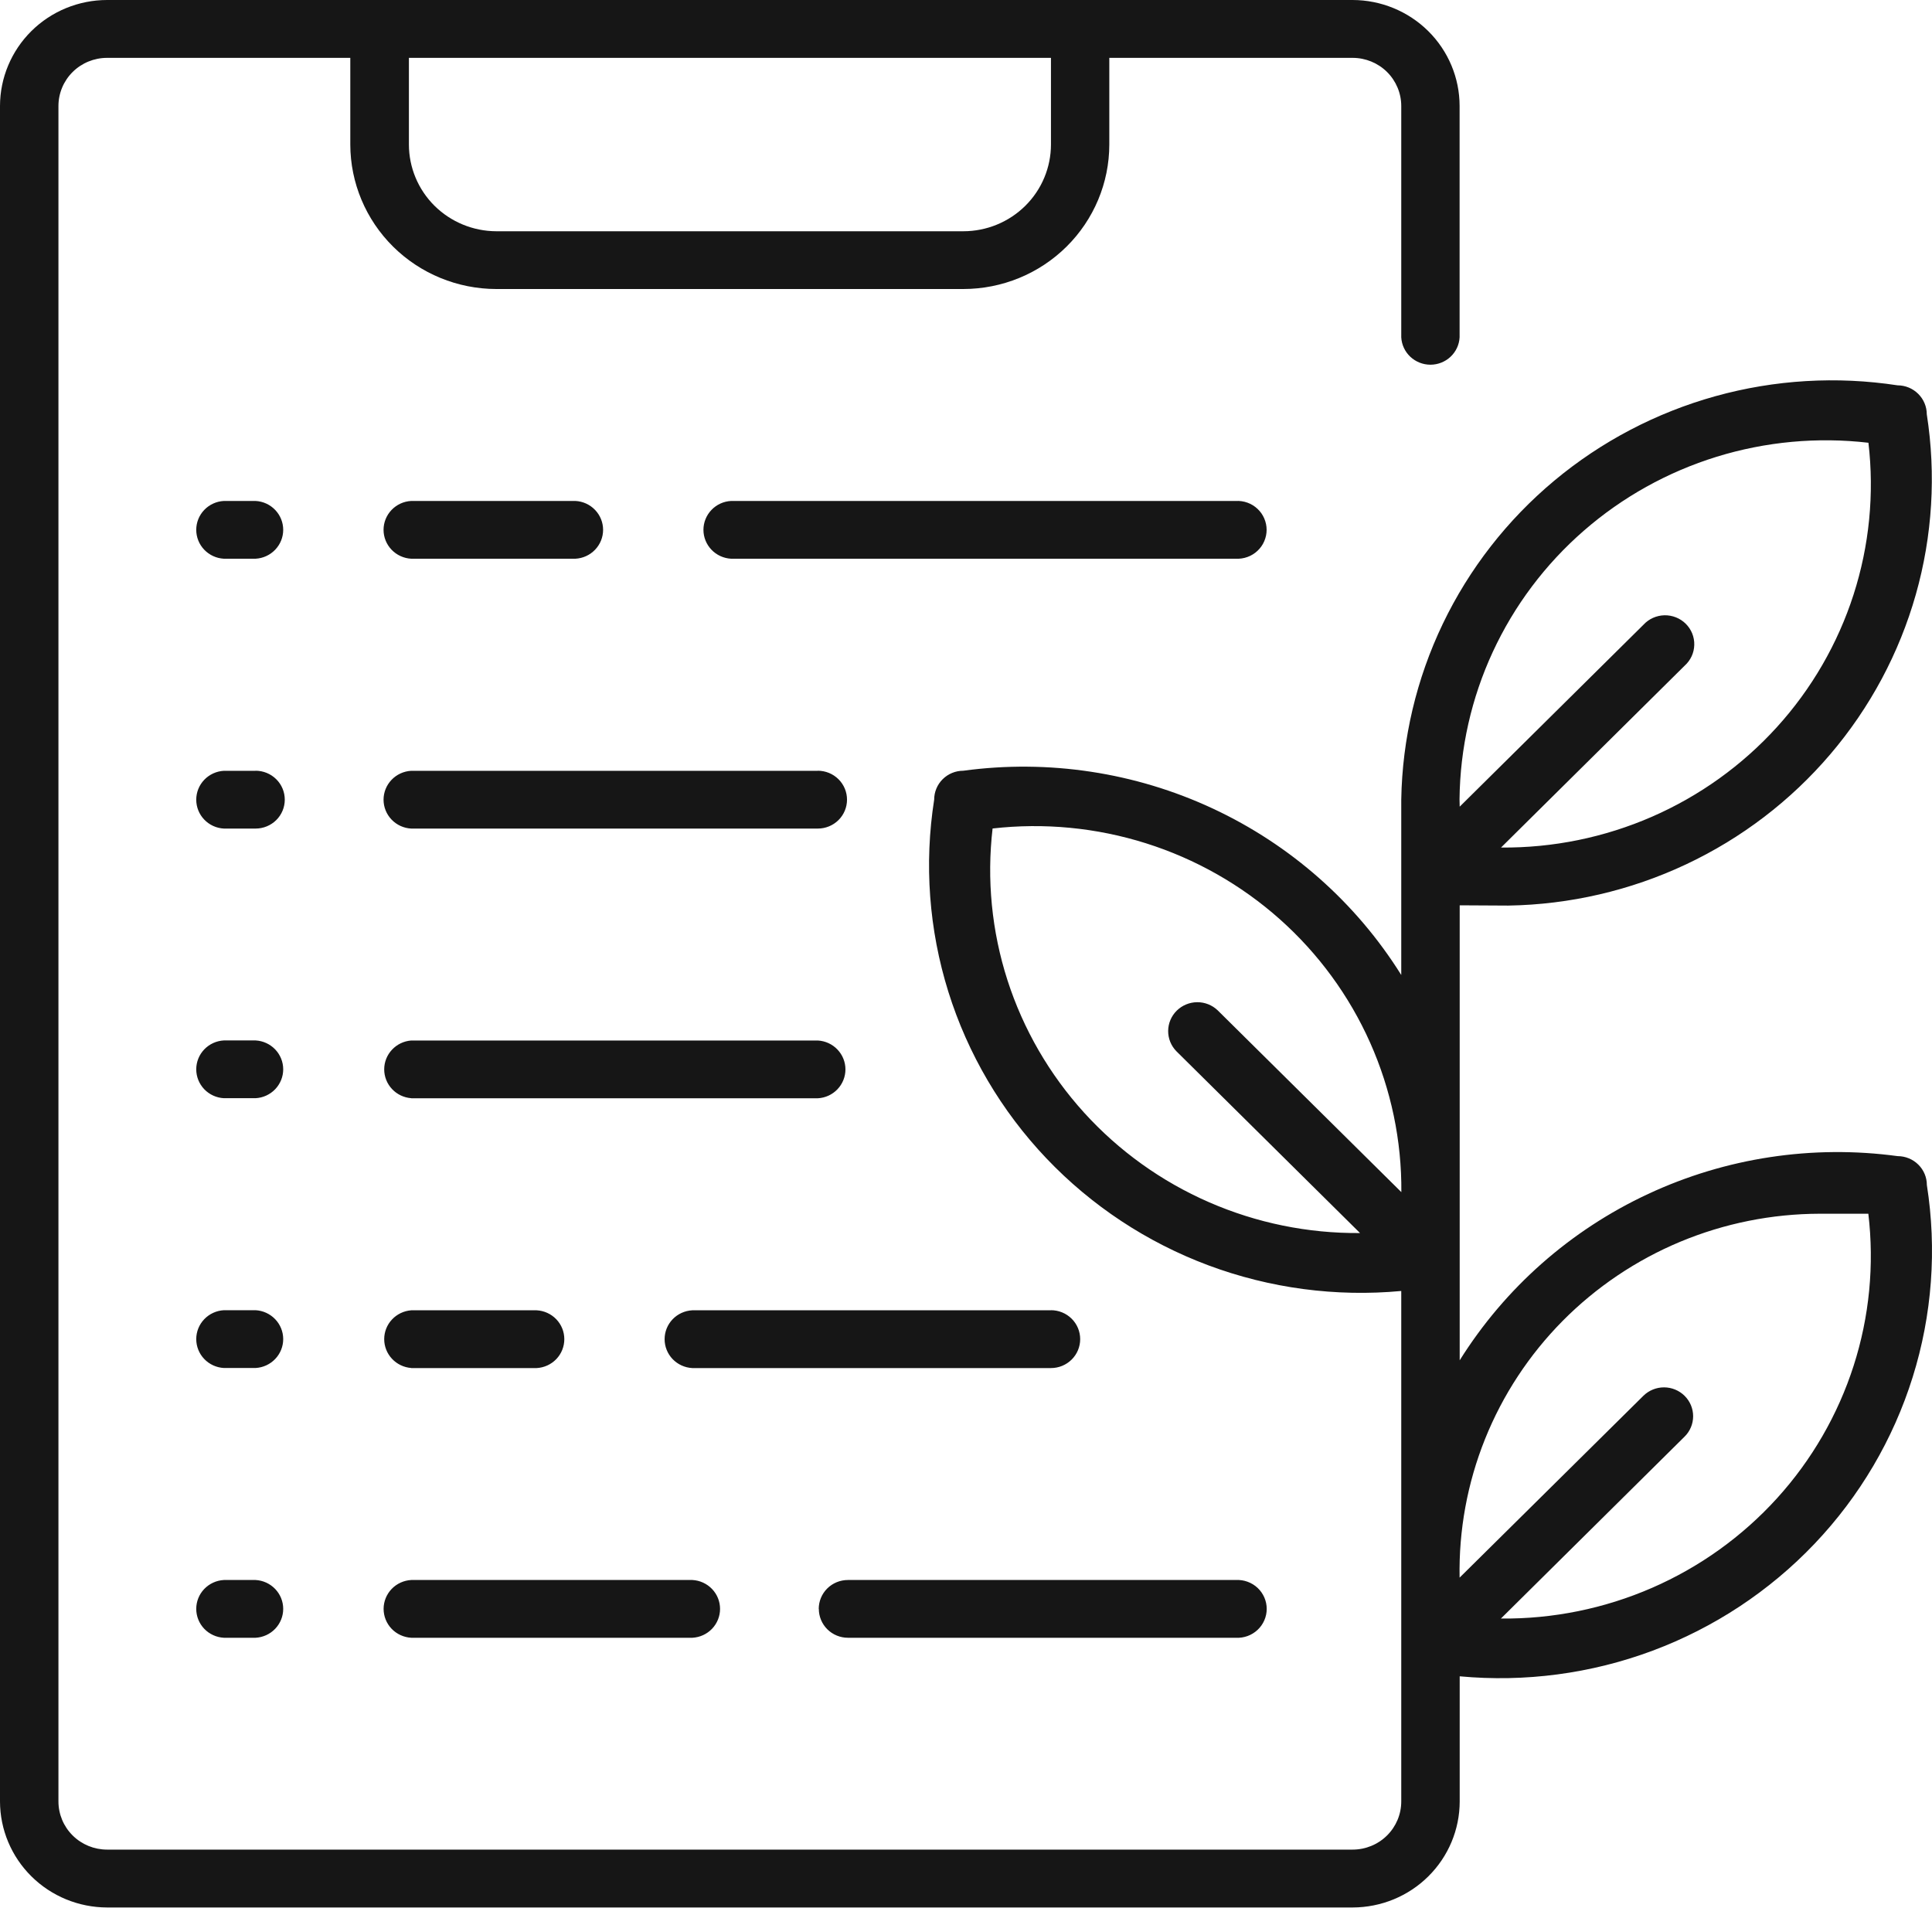
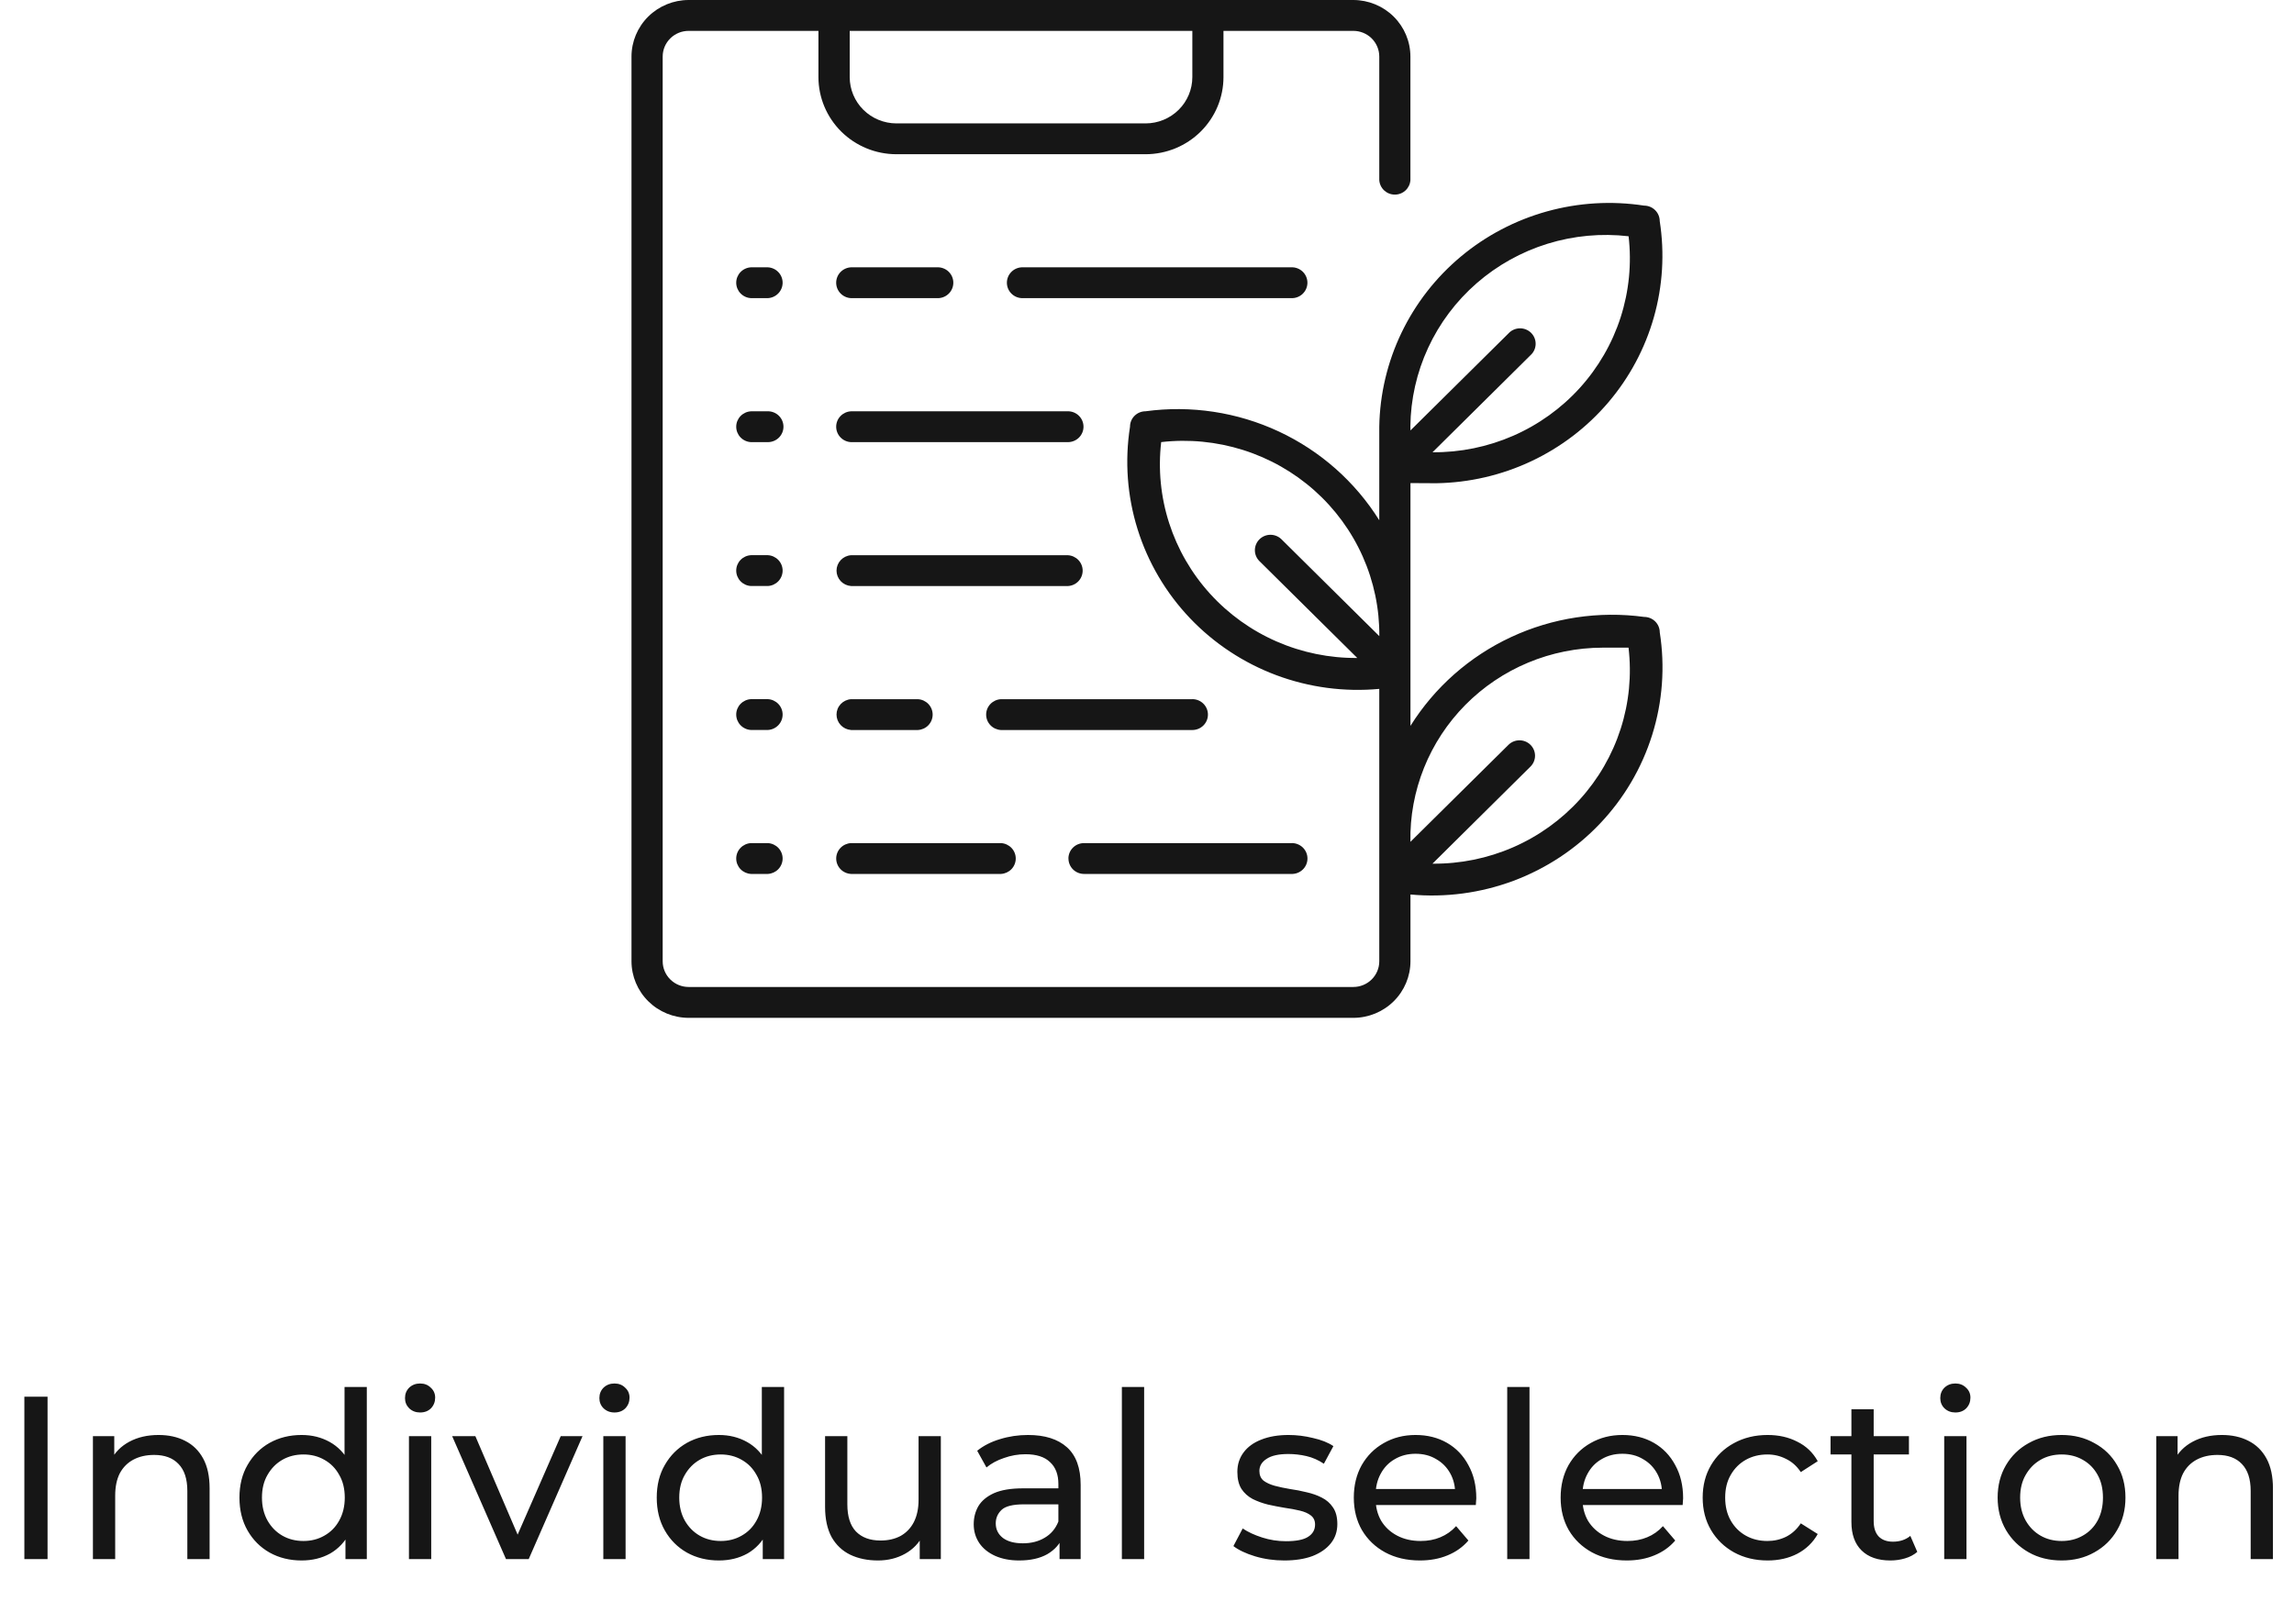
- <svg xmlns="http://www.w3.org/2000/svg" width="80" height="79" viewBox="0 0 80 79" fill="none">
-   <path d="M51.173 23.136H30.273C29.963 23.119 29.672 22.986 29.46 22.763C29.247 22.541 29.128 22.246 29.128 21.939C29.128 21.633 29.247 21.338 29.46 21.116C29.672 20.893 29.963 20.76 30.273 20.744H51.173C51.337 20.735 51.501 20.759 51.655 20.815C51.81 20.871 51.951 20.958 52.07 21.07C52.19 21.182 52.285 21.317 52.349 21.466C52.414 21.616 52.448 21.777 52.448 21.939C52.448 22.102 52.414 22.263 52.349 22.413C52.285 22.562 52.19 22.697 52.07 22.809C51.951 22.921 51.81 23.008 51.655 23.064C51.501 23.12 51.337 23.144 51.173 23.136ZM17.027 23.136H23.828C24.137 23.119 24.428 22.986 24.641 22.763C24.854 22.541 24.973 22.246 24.973 21.939C24.973 21.633 24.854 21.338 24.641 21.116C24.428 20.893 24.137 20.76 23.828 20.744H17.027C16.718 20.76 16.427 20.893 16.214 21.116C16.001 21.338 15.882 21.633 15.882 21.939C15.882 22.246 16.001 22.541 16.214 22.763C16.427 22.986 16.718 23.119 17.027 23.136ZM10.582 20.744H9.27C8.961 20.76 8.67 20.893 8.457 21.116C8.244 21.338 8.126 21.633 8.126 21.939C8.126 22.246 8.244 22.541 8.457 22.763C8.67 22.986 8.961 23.119 9.27 23.136H10.582C10.892 23.119 11.182 22.986 11.395 22.763C11.608 22.541 11.727 22.246 11.727 21.939C11.727 21.633 11.608 21.338 11.395 21.116C11.182 20.893 10.892 20.76 10.582 20.744ZM33.864 31.918H17.027C16.718 31.935 16.427 32.068 16.214 32.291C16.001 32.513 15.882 32.808 15.882 33.114C15.882 33.421 16.001 33.716 16.214 33.938C16.427 34.161 16.718 34.294 17.027 34.31H33.864C34.184 34.31 34.492 34.184 34.719 33.96C34.946 33.735 35.073 33.43 35.073 33.113C35.073 32.795 34.946 32.49 34.719 32.266C34.492 32.041 34.184 31.915 33.864 31.915V31.918ZM10.582 31.918H9.27C8.961 31.935 8.67 32.068 8.457 32.291C8.244 32.513 8.126 32.808 8.126 33.114C8.126 33.421 8.244 33.716 8.457 33.938C8.67 34.161 8.961 34.294 9.27 34.31H10.582C10.903 34.31 11.211 34.184 11.438 33.96C11.665 33.735 11.792 33.43 11.792 33.113C11.792 32.795 11.665 32.49 11.438 32.266C11.211 32.041 10.903 31.915 10.582 31.915V31.918ZM17.03 45.478H33.864C34.173 45.462 34.464 45.329 34.676 45.106C34.889 44.884 35.008 44.589 35.008 44.282C35.008 43.976 34.889 43.681 34.676 43.459C34.464 43.236 34.173 43.103 33.864 43.086H17.027C16.723 43.109 16.439 43.245 16.232 43.467C16.024 43.688 15.909 43.979 15.909 44.281C15.909 44.583 16.024 44.873 16.232 45.095C16.439 45.316 16.723 45.452 17.027 45.475L17.03 45.478ZM10.582 43.083H9.27C8.961 43.099 8.67 43.233 8.457 43.455C8.244 43.678 8.126 43.972 8.126 44.279C8.126 44.585 8.244 44.88 8.457 45.103C8.67 45.325 8.961 45.459 9.27 45.475H10.582C10.892 45.459 11.182 45.325 11.395 45.103C11.608 44.88 11.727 44.585 11.727 44.279C11.727 43.972 11.608 43.678 11.395 43.455C11.182 43.233 10.892 43.099 10.582 43.083ZM43.522 54.258H28.664C28.355 54.274 28.064 54.408 27.851 54.63C27.638 54.853 27.52 55.147 27.52 55.454C27.52 55.76 27.638 56.055 27.851 56.278C28.064 56.5 28.355 56.633 28.664 56.65H43.518C43.839 56.65 44.147 56.524 44.374 56.299C44.601 56.075 44.728 55.77 44.728 55.452C44.728 55.134 44.601 54.83 44.374 54.605C44.147 54.38 43.839 54.254 43.518 54.254L43.522 54.258ZM17.03 56.65H22.223C22.532 56.633 22.823 56.5 23.036 56.278C23.249 56.055 23.367 55.76 23.367 55.454C23.367 55.147 23.249 54.853 23.036 54.63C22.823 54.408 22.532 54.274 22.223 54.258H17.027C16.723 54.281 16.439 54.417 16.232 54.638C16.024 54.859 15.909 55.15 15.909 55.452C15.909 55.754 16.024 56.045 16.232 56.266C16.439 56.488 16.723 56.623 17.027 56.647L17.03 56.65ZM10.582 54.254H9.27C8.961 54.271 8.67 54.404 8.457 54.627C8.244 54.849 8.126 55.144 8.126 55.45C8.126 55.757 8.244 56.052 8.457 56.274C8.67 56.497 8.961 56.63 9.27 56.647H10.582C10.892 56.63 11.182 56.497 11.395 56.274C11.608 56.052 11.727 55.757 11.727 55.45C11.727 55.144 11.608 54.849 11.395 54.627C11.182 54.404 10.892 54.271 10.582 54.254ZM33.906 66.624C33.906 66.78 33.937 66.936 33.998 67.081C34.058 67.225 34.147 67.357 34.259 67.468C34.371 67.579 34.504 67.667 34.651 67.727C34.797 67.787 34.954 67.818 35.112 67.818H51.176C51.34 67.827 51.505 67.802 51.659 67.746C51.813 67.69 51.954 67.603 52.074 67.491C52.193 67.379 52.288 67.245 52.353 67.095C52.418 66.946 52.452 66.785 52.452 66.622C52.452 66.459 52.418 66.298 52.353 66.148C52.288 65.999 52.193 65.864 52.074 65.752C51.954 65.64 51.813 65.554 51.659 65.498C51.505 65.441 51.34 65.417 51.176 65.426H35.109C34.95 65.426 34.793 65.457 34.646 65.517C34.5 65.577 34.367 65.665 34.254 65.777C34.142 65.888 34.054 66.02 33.993 66.165C33.933 66.311 33.902 66.466 33.902 66.624H33.906ZM17.03 67.818H28.671C28.98 67.801 29.271 67.668 29.484 67.446C29.697 67.223 29.816 66.928 29.816 66.622C29.816 66.315 29.697 66.02 29.484 65.798C29.271 65.576 28.98 65.442 28.671 65.426H17.03C16.721 65.442 16.43 65.575 16.217 65.797C16.004 66.019 15.885 66.314 15.884 66.62C15.884 66.927 16.002 67.222 16.215 67.445C16.427 67.667 16.721 67.801 17.03 67.818ZM10.582 65.426H9.27C8.961 65.442 8.67 65.576 8.457 65.798C8.244 66.02 8.126 66.315 8.126 66.622C8.126 66.928 8.244 67.223 8.457 67.446C8.67 67.668 8.961 67.801 9.27 67.818H10.582C10.892 67.801 11.182 67.668 11.395 67.446C11.608 67.223 11.727 66.928 11.727 66.622C11.727 66.315 11.608 66.02 11.395 65.798C11.182 65.576 10.892 65.442 10.582 65.426ZM60.443 37.488V56.329C62.316 53.334 65.026 50.941 68.245 49.441C71.463 47.94 75.053 47.396 78.578 47.874C78.898 47.874 79.205 48 79.432 48.224C79.659 48.448 79.787 48.751 79.787 49.068C80.206 51.731 80.005 54.454 79.199 57.028C78.394 59.602 77.005 61.961 75.139 63.923C73.273 65.885 70.98 67.4 68.433 68.352C65.886 69.303 63.153 69.666 60.443 69.414V74.596C60.442 75.76 59.975 76.875 59.144 77.698C58.314 78.521 57.188 78.984 56.012 78.986H4.434C3.259 78.984 2.132 78.521 1.301 77.698C0.47 76.875 0.002 75.76 0 74.596V4.386C0.002 3.223 0.47 2.108 1.301 1.285C2.132 0.463 3.259 0.001 4.434 0L56.009 0C57.183 0.002 58.309 0.465 59.14 1.287C59.97 2.109 60.438 3.223 60.439 4.386V13.969C60.423 14.275 60.288 14.563 60.063 14.774C59.839 14.984 59.541 15.102 59.231 15.102C58.922 15.102 58.624 14.984 58.399 14.774C58.174 14.563 58.04 14.275 58.023 13.969V4.386C58.022 3.858 57.809 3.352 57.432 2.978C57.054 2.605 56.542 2.396 56.009 2.396H45.934V5.986C45.933 7.572 45.295 9.092 44.163 10.213C43.03 11.335 41.494 11.966 39.892 11.968H20.551C18.949 11.966 17.412 11.335 16.279 10.214C15.146 9.092 14.508 7.572 14.505 5.986V2.396H4.434C3.9 2.396 3.389 2.605 3.011 2.978C2.633 3.352 2.421 3.858 2.42 4.386V74.596C2.42 75.125 2.632 75.632 3.01 76.006C3.388 76.38 3.9 76.59 4.434 76.59H56.009C56.543 76.59 57.055 76.38 57.433 76.006C57.811 75.632 58.023 75.125 58.023 74.596V53.458C55.313 53.71 52.581 53.346 50.034 52.395C47.488 51.443 45.195 49.928 43.329 47.966C41.464 46.004 40.075 43.645 39.27 41.071C38.465 38.497 38.264 35.775 38.682 33.113C38.682 32.956 38.712 32.8 38.773 32.655C38.833 32.509 38.922 32.377 39.034 32.266C39.146 32.155 39.279 32.066 39.426 32.006C39.572 31.946 39.73 31.915 39.888 31.915C43.414 31.437 47.003 31.981 50.222 33.482C53.441 34.984 56.151 37.377 58.023 40.373V33.109C58.065 30.588 58.653 28.105 59.745 25.828C60.838 23.55 62.411 21.531 64.358 19.905C66.305 18.28 68.582 17.087 71.034 16.405C73.486 15.724 76.057 15.571 78.574 15.956C78.895 15.957 79.202 16.083 79.428 16.308C79.655 16.532 79.783 16.836 79.784 17.154C80.173 19.645 80.018 22.191 79.33 24.618C78.641 27.046 77.436 29.3 75.794 31.227C74.153 33.155 72.113 34.712 69.812 35.794C67.512 36.876 65.004 37.457 62.457 37.499L60.443 37.488ZM60.443 33.403L68.052 25.87C68.162 25.75 68.296 25.653 68.445 25.586C68.594 25.519 68.755 25.482 68.919 25.478C69.082 25.474 69.245 25.504 69.397 25.564C69.549 25.624 69.688 25.715 69.803 25.829C69.919 25.944 70.01 26.081 70.071 26.232C70.131 26.383 70.161 26.544 70.156 26.706C70.152 26.868 70.115 27.028 70.047 27.175C69.978 27.323 69.88 27.455 69.759 27.564L62.154 35.096C64.306 35.114 66.437 34.678 68.407 33.819C70.376 32.959 72.138 31.695 73.577 30.11C75.016 28.525 76.097 26.655 76.751 24.625C77.404 22.595 77.615 20.451 77.368 18.334C75.254 18.089 73.113 18.287 71.082 18.914C69.051 19.542 67.177 20.586 65.58 21.978C63.983 23.369 62.7 25.078 61.814 26.993C60.927 28.908 60.458 30.986 60.436 33.092L60.443 33.403ZM41.102 34.297C40.854 36.413 41.064 38.558 41.717 40.589C42.371 42.619 43.453 44.489 44.891 46.074C46.33 47.659 48.092 48.923 50.062 49.782C52.032 50.642 54.163 51.077 56.316 51.059L48.711 43.53C48.49 43.304 48.368 43.001 48.371 42.687C48.374 42.373 48.501 42.073 48.725 41.851C48.95 41.629 49.253 41.503 49.57 41.5C49.888 41.497 50.193 41.618 50.421 41.836L58.027 49.365C58.044 47.235 57.603 45.126 56.735 43.177C55.867 41.228 54.59 39.484 52.99 38.06C51.389 36.636 49.501 35.566 47.451 34.919C45.401 34.272 43.236 34.063 41.098 34.307L41.102 34.297ZM16.932 5.986C16.933 6.936 17.314 7.848 17.992 8.521C18.671 9.193 19.591 9.573 20.551 9.576H39.892C40.853 9.575 41.775 9.196 42.455 8.523C43.135 7.85 43.517 6.937 43.518 5.986V2.396H16.932V5.986ZM60.439 65.328L68.048 57.799C68.275 57.575 68.582 57.449 68.902 57.449C69.222 57.449 69.529 57.575 69.755 57.799C69.982 58.023 70.109 58.327 70.109 58.644C70.109 58.961 69.982 59.265 69.755 59.489L62.15 67.022C64.303 67.043 66.436 66.609 68.407 65.751C70.379 64.892 72.142 63.628 73.582 62.042C75.021 60.457 76.102 58.586 76.755 56.554C77.407 54.523 77.615 52.377 77.364 50.259H75.35C73.367 50.263 71.404 50.657 69.576 51.419C67.748 52.182 66.092 53.297 64.704 54.699C63.316 56.102 62.224 57.764 61.492 59.589C60.76 61.414 60.402 63.365 60.439 65.328Z" fill="#161616" />
+ <svg xmlns="http://www.w3.org/2000/svg" width="178" height="126" viewBox="0 0 178 126" fill="none">
+   <path d="M100.173 23.136H79.273C78.963 23.119 78.672 22.986 78.46 22.763C78.247 22.541 78.128 22.246 78.128 21.939C78.128 21.633 78.247 21.338 78.46 21.116C78.672 20.893 78.963 20.76 79.273 20.744H100.173C100.337 20.735 100.501 20.759 100.655 20.815C100.81 20.871 100.951 20.958 101.07 21.07C101.189 21.182 101.285 21.317 101.349 21.466C101.414 21.616 101.448 21.777 101.448 21.939C101.448 22.102 101.414 22.263 101.349 22.413C101.285 22.562 101.189 22.697 101.07 22.809C100.951 22.921 100.81 23.008 100.655 23.064C100.501 23.12 100.337 23.144 100.173 23.136ZM66.027 23.136H72.828C73.137 23.119 73.428 22.986 73.641 22.763C73.854 22.541 73.972 22.246 73.972 21.939C73.972 21.633 73.854 21.338 73.641 21.116C73.428 20.893 73.137 20.76 72.828 20.744H66.027C65.718 20.76 65.427 20.893 65.214 21.116C65.001 21.338 64.882 21.633 64.882 21.939C64.882 22.246 65.001 22.541 65.214 22.763C65.427 22.986 65.718 23.119 66.027 23.136ZM59.582 20.744H58.27C57.961 20.76 57.67 20.893 57.457 21.116C57.244 21.338 57.126 21.633 57.126 21.939C57.126 22.246 57.244 22.541 57.457 22.763C57.67 22.986 57.961 23.119 58.27 23.136H59.582C59.892 23.119 60.182 22.986 60.395 22.763C60.608 22.541 60.727 22.246 60.727 21.939C60.727 21.633 60.608 21.338 60.395 21.116C60.182 20.893 59.892 20.76 59.582 20.744ZM82.864 31.918H66.027C65.718 31.935 65.427 32.068 65.214 32.291C65.001 32.513 64.882 32.808 64.882 33.114C64.882 33.421 65.001 33.716 65.214 33.938C65.427 34.161 65.718 34.294 66.027 34.31H82.864C83.184 34.31 83.492 34.184 83.719 33.96C83.946 33.735 84.073 33.43 84.073 33.113C84.073 32.795 83.946 32.49 83.719 32.266C83.492 32.041 83.184 31.915 82.864 31.915V31.918ZM59.582 31.918H58.27C57.961 31.935 57.67 32.068 57.457 32.291C57.244 32.513 57.126 32.808 57.126 33.114C57.126 33.421 57.244 33.716 57.457 33.938C57.67 34.161 57.961 34.294 58.27 34.31H59.582C59.903 34.31 60.211 34.184 60.438 33.96C60.665 33.735 60.792 33.43 60.792 33.113C60.792 32.795 60.665 32.49 60.438 32.266C60.211 32.041 59.903 31.915 59.582 31.915V31.918ZM66.031 45.478H82.864C83.173 45.462 83.464 45.329 83.677 45.106C83.889 44.884 84.008 44.589 84.008 44.282C84.008 43.976 83.889 43.681 83.677 43.459C83.464 43.236 83.173 43.103 82.864 43.086H66.027C65.723 43.109 65.439 43.245 65.232 43.467C65.025 43.688 64.909 43.979 64.909 44.281C64.909 44.583 65.025 44.873 65.232 45.095C65.439 45.316 65.723 45.452 66.027 45.475L66.031 45.478ZM59.582 43.083H58.27C57.961 43.099 57.67 43.233 57.457 43.455C57.244 43.678 57.126 43.972 57.126 44.279C57.126 44.585 57.244 44.88 57.457 45.103C57.67 45.325 57.961 45.459 58.27 45.475H59.582C59.892 45.459 60.182 45.325 60.395 45.103C60.608 44.88 60.727 44.585 60.727 44.279C60.727 43.972 60.608 43.678 60.395 43.455C60.182 43.233 59.892 43.099 59.582 43.083ZM92.522 54.258H77.664C77.355 54.274 77.064 54.408 76.851 54.63C76.638 54.853 76.519 55.147 76.519 55.454C76.519 55.76 76.638 56.055 76.851 56.278C77.064 56.5 77.355 56.633 77.664 56.65H92.518C92.839 56.65 93.147 56.524 93.374 56.299C93.601 56.075 93.728 55.77 93.728 55.452C93.728 55.134 93.601 54.83 93.374 54.605C93.147 54.38 92.839 54.254 92.518 54.254L92.522 54.258ZM66.031 56.65H71.223C71.532 56.633 71.823 56.5 72.036 56.278C72.249 56.055 72.368 55.76 72.368 55.454C72.368 55.147 72.249 54.853 72.036 54.63C71.823 54.408 71.532 54.274 71.223 54.258H66.027C65.723 54.281 65.439 54.417 65.232 54.638C65.025 54.859 64.909 55.15 64.909 55.452C64.909 55.754 65.025 56.045 65.232 56.266C65.439 56.488 65.723 56.623 66.027 56.647L66.031 56.65ZM59.582 54.254H58.27C57.961 54.271 57.67 54.404 57.457 54.627C57.244 54.849 57.126 55.144 57.126 55.45C57.126 55.757 57.244 56.052 57.457 56.274C57.67 56.497 57.961 56.63 58.27 56.647H59.582C59.892 56.63 60.182 56.497 60.395 56.274C60.608 56.052 60.727 55.757 60.727 55.45C60.727 55.144 60.608 54.849 60.395 54.627C60.182 54.404 59.892 54.271 59.582 54.254ZM82.906 66.624C82.906 66.78 82.937 66.936 82.998 67.081C83.058 67.225 83.147 67.357 83.259 67.468C83.371 67.579 83.504 67.667 83.651 67.727C83.797 67.787 83.954 67.818 84.112 67.818H100.176C100.34 67.827 100.505 67.802 100.659 67.746C100.813 67.69 100.954 67.603 101.074 67.491C101.193 67.379 101.288 67.245 101.353 67.095C101.418 66.946 101.451 66.785 101.451 66.622C101.451 66.459 101.418 66.298 101.353 66.148C101.288 65.999 101.193 65.864 101.074 65.752C100.954 65.64 100.813 65.554 100.659 65.498C100.505 65.441 100.34 65.417 100.176 65.426H84.109C83.95 65.426 83.793 65.457 83.646 65.517C83.5 65.577 83.367 65.665 83.254 65.777C83.142 65.888 83.054 66.02 82.993 66.165C82.933 66.311 82.902 66.466 82.902 66.624H82.906ZM66.031 67.818H77.671C77.98 67.801 78.271 67.668 78.484 67.446C78.697 67.223 78.816 66.928 78.816 66.622C78.816 66.315 78.697 66.02 78.484 65.798C78.271 65.576 77.98 65.442 77.671 65.426H66.031C65.721 65.442 65.43 65.575 65.217 65.797C65.004 66.019 64.885 66.314 64.884 66.62C64.884 66.927 65.002 67.222 65.215 67.445C65.427 67.667 65.721 67.801 66.031 67.818ZM59.582 65.426H58.27C57.961 65.442 57.67 65.576 57.457 65.798C57.244 66.02 57.126 66.315 57.126 66.622C57.126 66.928 57.244 67.223 57.457 67.446C57.67 67.668 57.961 67.801 58.27 67.818H59.582C59.892 67.801 60.182 67.668 60.395 67.446C60.608 67.223 60.727 66.928 60.727 66.622C60.727 66.315 60.608 66.02 60.395 65.798C60.182 65.576 59.892 65.442 59.582 65.426ZM109.443 37.488V56.329C111.316 53.334 114.026 50.941 117.245 49.441C120.463 47.94 124.053 47.396 127.577 47.874C127.898 47.874 128.205 48 128.432 48.224C128.659 48.448 128.786 48.751 128.787 49.068C129.206 51.731 129.005 54.454 128.199 57.028C127.394 59.602 126.005 61.961 124.139 63.923C122.273 65.885 119.98 67.4 117.433 68.352C114.886 69.303 112.153 69.666 109.443 69.414V74.596C109.442 75.76 108.975 76.875 108.144 77.698C107.314 78.521 106.187 78.984 105.012 78.986H53.434C52.259 78.984 51.132 78.521 50.301 77.698C49.47 76.875 49.002 75.76 49 74.596V4.386C49.002 3.223 49.47 2.108 50.301 1.285C51.132 0.463 52.259 0.001 53.434 0L105.009 0C106.183 0.002 107.309 0.465 108.14 1.287C108.97 2.109 109.437 3.223 109.439 4.386V13.969C109.423 14.275 109.288 14.563 109.063 14.774C108.839 14.984 108.541 15.102 108.231 15.102C107.922 15.102 107.624 14.984 107.399 14.774C107.174 14.563 107.04 14.275 107.023 13.969V4.386C107.022 3.858 106.809 3.352 106.432 2.978C106.054 2.605 105.542 2.396 105.009 2.396H94.934V5.986C94.933 7.572 94.295 9.092 93.163 10.213C92.03 11.335 90.494 11.966 88.892 11.968H69.551C67.949 11.966 66.412 11.335 65.279 10.214C64.146 9.092 63.508 7.572 63.505 5.986V2.396H53.434C52.9 2.396 52.389 2.605 52.011 2.978C51.633 3.352 51.421 3.858 51.42 4.386V74.596C51.42 75.125 51.632 75.632 52.01 76.006C52.388 76.38 52.9 76.59 53.434 76.59H105.009C105.543 76.59 106.055 76.38 106.433 76.006C106.811 75.632 107.023 75.125 107.023 74.596V53.458C104.313 53.71 101.581 53.346 99.034 52.395C96.488 51.443 94.195 49.928 92.329 47.966C90.464 46.004 89.075 43.645 88.27 41.071C87.465 38.497 87.264 35.775 87.682 33.113C87.682 32.956 87.712 32.8 87.773 32.655C87.833 32.509 87.922 32.377 88.034 32.266C88.146 32.155 88.279 32.066 88.426 32.006C88.573 31.946 88.73 31.915 88.888 31.915C92.414 31.437 96.003 31.981 99.222 33.482C102.441 34.984 105.151 37.377 107.023 40.373V33.109C107.065 30.588 107.652 28.105 108.745 25.828C109.838 23.55 111.411 21.531 113.358 19.905C115.305 18.28 117.581 17.087 120.034 16.405C122.486 15.724 125.057 15.571 127.574 15.956C127.895 15.957 128.202 16.083 128.428 16.308C128.655 16.532 128.783 16.836 128.784 17.154C129.173 19.645 129.018 22.191 128.33 24.618C127.641 27.046 126.436 29.3 124.794 31.227C123.152 33.155 121.113 34.712 118.812 35.794C116.512 36.876 114.004 37.457 111.457 37.499L109.443 37.488ZM109.443 33.403L117.052 25.87C117.162 25.75 117.295 25.653 117.445 25.586C117.594 25.519 117.755 25.482 117.919 25.478C118.083 25.474 118.245 25.504 118.397 25.564C118.55 25.624 118.688 25.715 118.803 25.829C118.919 25.944 119.01 26.081 119.071 26.232C119.131 26.383 119.161 26.544 119.156 26.706C119.152 26.868 119.115 27.028 119.047 27.175C118.978 27.323 118.88 27.455 118.759 27.564L111.154 35.096C113.306 35.114 115.437 34.678 117.407 33.819C119.376 32.959 121.138 31.695 122.577 30.11C124.015 28.525 125.097 26.655 125.751 24.625C126.404 22.595 126.615 20.451 126.368 18.334C124.255 18.089 122.113 18.287 120.082 18.914C118.051 19.542 116.177 20.586 114.58 21.978C112.983 23.369 111.7 25.078 110.814 26.993C109.927 28.908 109.458 30.986 109.436 33.092L109.443 33.403ZM90.102 34.297C89.854 36.413 90.064 38.558 90.717 40.589C91.371 42.619 92.453 44.489 93.891 46.074C95.33 47.659 97.092 48.923 99.062 49.782C101.032 50.642 103.163 51.077 105.316 51.059L97.711 43.53C97.49 43.304 97.368 43.001 97.371 42.687C97.374 42.373 97.501 42.073 97.725 41.851C97.95 41.629 98.253 41.503 98.57 41.5C98.888 41.497 99.193 41.618 99.421 41.836L107.027 49.365C107.044 47.235 106.604 45.126 105.735 43.177C104.867 41.228 103.59 39.484 101.99 38.06C100.389 36.636 98.501 35.566 96.451 34.919C94.401 34.272 92.236 34.063 90.098 34.307L90.102 34.297ZM65.932 5.986C65.933 6.936 66.314 7.848 66.992 8.521C67.671 9.193 68.591 9.573 69.551 9.576H88.892C89.853 9.575 90.775 9.196 91.455 8.523C92.135 7.85 92.517 6.937 92.518 5.986V2.396H65.932V5.986ZM109.439 65.328L117.048 57.799C117.274 57.575 117.582 57.449 117.902 57.449C118.222 57.449 118.529 57.575 118.755 57.799C118.982 58.023 119.109 58.327 119.109 58.644C119.109 58.961 118.982 59.265 118.755 59.489L111.15 67.022C113.303 67.043 115.436 66.609 117.407 65.751C119.378 64.892 121.142 63.628 122.581 62.042C124.021 60.457 125.102 58.586 125.755 56.554C126.407 54.523 126.615 52.377 126.364 50.259H124.35C122.366 50.263 120.404 50.657 118.576 51.419C116.748 52.182 115.092 53.297 113.704 54.699C112.316 56.102 111.224 57.764 110.492 59.589C109.76 61.414 109.402 63.365 109.439 65.328Z" fill="#161616" />
+   <path d="M1.89 120.986V108.386H3.69V120.986H1.89ZM12.304 111.356C13.084 111.356 13.768 111.506 14.356 111.806C14.956 112.106 15.424 112.562 15.76 113.174C16.096 113.786 16.264 114.56 16.264 115.496V120.986H14.536V115.694C14.536 114.77 14.308 114.074 13.852 113.606C13.408 113.138 12.778 112.904 11.962 112.904C11.35 112.904 10.816 113.024 10.36 113.264C9.904 113.504 9.55 113.858 9.298 114.326C9.058 114.794 8.938 115.376 8.938 116.072V120.986H7.21V111.446H8.866V114.02L8.596 113.336C8.908 112.712 9.388 112.226 10.036 111.878C10.684 111.53 11.44 111.356 12.304 111.356ZM23.404 121.094C22.48 121.094 21.652 120.89 20.92 120.482C20.2 120.074 19.63 119.504 19.21 118.772C18.79 118.04 18.58 117.188 18.58 116.216C18.58 115.244 18.79 114.398 19.21 113.678C19.63 112.946 20.2 112.376 20.92 111.968C21.652 111.56 22.48 111.356 23.404 111.356C24.208 111.356 24.934 111.536 25.582 111.896C26.23 112.256 26.746 112.796 27.13 113.516C27.526 114.236 27.724 115.136 27.724 116.216C27.724 117.296 27.532 118.196 27.148 118.916C26.776 119.636 26.266 120.182 25.618 120.554C24.97 120.914 24.232 121.094 23.404 121.094ZM23.548 119.582C24.148 119.582 24.688 119.444 25.168 119.168C25.66 118.892 26.044 118.502 26.32 117.998C26.608 117.482 26.752 116.888 26.752 116.216C26.752 115.532 26.608 114.944 26.32 114.452C26.044 113.948 25.66 113.558 25.168 113.282C24.688 113.006 24.148 112.868 23.548 112.868C22.936 112.868 22.39 113.006 21.91 113.282C21.43 113.558 21.046 113.948 20.758 114.452C20.47 114.944 20.326 115.532 20.326 116.216C20.326 116.888 20.47 117.482 20.758 117.998C21.046 118.502 21.43 118.892 21.91 119.168C22.39 119.444 22.936 119.582 23.548 119.582ZM26.806 120.986V118.412L26.914 116.198L26.734 113.984V107.63H28.462V120.986H26.806ZM31.732 120.986V111.446H33.46V120.986H31.732ZM32.596 109.61C32.26 109.61 31.978 109.502 31.75 109.286C31.534 109.07 31.426 108.806 31.426 108.494C31.426 108.17 31.534 107.9 31.75 107.684C31.978 107.468 32.26 107.36 32.596 107.36C32.932 107.36 33.208 107.468 33.424 107.684C33.652 107.888 33.766 108.146 33.766 108.458C33.766 108.782 33.658 109.058 33.442 109.286C33.226 109.502 32.944 109.61 32.596 109.61ZM39.261 120.986L35.085 111.446H36.885L40.593 120.086H39.729L43.509 111.446H45.201L41.025 120.986H39.261ZM46.814 120.986V111.446H48.542V120.986H46.814ZM47.678 109.61C47.342 109.61 47.06 109.502 46.832 109.286C46.616 109.07 46.508 108.806 46.508 108.494C46.508 108.17 46.616 107.9 46.832 107.684C47.06 107.468 47.342 107.36 47.678 107.36C48.014 107.36 48.29 107.468 48.506 107.684C48.734 107.888 48.848 108.146 48.848 108.458C48.848 108.782 48.74 109.058 48.524 109.286C48.308 109.502 48.026 109.61 47.678 109.61ZM55.783 121.094C54.859 121.094 54.031 120.89 53.299 120.482C52.579 120.074 52.009 119.504 51.589 118.772C51.169 118.04 50.959 117.188 50.959 116.216C50.959 115.244 51.169 114.398 51.589 113.678C52.009 112.946 52.579 112.376 53.299 111.968C54.031 111.56 54.859 111.356 55.783 111.356C56.587 111.356 57.313 111.536 57.961 111.896C58.609 112.256 59.125 112.796 59.509 113.516C59.905 114.236 60.103 115.136 60.103 116.216C60.103 117.296 59.911 118.196 59.527 118.916C59.155 119.636 58.645 120.182 57.997 120.554C57.349 120.914 56.611 121.094 55.783 121.094ZM55.927 119.582C56.527 119.582 57.067 119.444 57.547 119.168C58.039 118.892 58.423 118.502 58.699 117.998C58.987 117.482 59.131 116.888 59.131 116.216C59.131 115.532 58.987 114.944 58.699 114.452C58.423 113.948 58.039 113.558 57.547 113.282C57.067 113.006 56.527 112.868 55.927 112.868C55.315 112.868 54.769 113.006 54.289 113.282C53.809 113.558 53.425 113.948 53.137 114.452C52.849 114.944 52.705 115.532 52.705 116.216C52.705 116.888 52.849 117.482 53.137 117.998C53.425 118.502 53.809 118.892 54.289 119.168C54.769 119.444 55.315 119.582 55.927 119.582ZM59.185 120.986V118.412L59.293 116.198L59.113 113.984V107.63H60.841V120.986H59.185ZM68.125 121.094C67.309 121.094 66.589 120.944 65.965 120.644C65.353 120.344 64.873 119.888 64.525 119.276C64.189 118.652 64.021 117.872 64.021 116.936V111.446H65.749V116.738C65.749 117.674 65.971 118.376 66.415 118.844C66.871 119.312 67.507 119.546 68.323 119.546C68.923 119.546 69.445 119.426 69.889 119.186C70.333 118.934 70.675 118.574 70.915 118.106C71.155 117.626 71.275 117.05 71.275 116.378V111.446H73.003V120.986H71.365V118.412L71.635 119.096C71.323 119.732 70.855 120.224 70.231 120.572C69.607 120.92 68.905 121.094 68.125 121.094ZM82.214 120.986V118.97L82.124 118.592V115.154C82.124 114.422 81.908 113.858 81.476 113.462C81.056 113.054 80.42 112.85 79.568 112.85C79.004 112.85 78.452 112.946 77.912 113.138C77.372 113.318 76.916 113.564 76.544 113.876L75.824 112.58C76.316 112.184 76.904 111.884 77.588 111.68C78.284 111.464 79.01 111.356 79.766 111.356C81.074 111.356 82.082 111.674 82.79 112.31C83.498 112.946 83.852 113.918 83.852 115.226V120.986H82.214ZM79.082 121.094C78.374 121.094 77.75 120.974 77.21 120.734C76.682 120.494 76.274 120.164 75.986 119.744C75.698 119.312 75.554 118.826 75.554 118.286C75.554 117.77 75.674 117.302 75.914 116.882C76.166 116.462 76.568 116.126 77.12 115.874C77.684 115.622 78.44 115.496 79.388 115.496H82.412V116.738H79.46C78.596 116.738 78.014 116.882 77.714 117.17C77.414 117.458 77.264 117.806 77.264 118.214C77.264 118.682 77.45 119.06 77.822 119.348C78.194 119.624 78.71 119.762 79.37 119.762C80.018 119.762 80.582 119.618 81.062 119.33C81.554 119.042 81.908 118.622 82.124 118.07L82.466 119.258C82.238 119.822 81.836 120.272 81.26 120.608C80.684 120.932 79.958 121.094 79.082 121.094ZM87.05 120.986V107.63H88.778V120.986H87.05ZM99.647 121.094C98.855 121.094 98.099 120.986 97.379 120.77C96.671 120.554 96.113 120.29 95.705 119.978L96.425 118.61C96.833 118.886 97.337 119.12 97.937 119.312C98.537 119.504 99.149 119.6 99.773 119.6C100.577 119.6 101.153 119.486 101.501 119.258C101.861 119.03 102.041 118.712 102.041 118.304C102.041 118.004 101.933 117.77 101.717 117.602C101.501 117.434 101.213 117.308 100.853 117.224C100.505 117.14 100.115 117.068 99.683 117.008C99.251 116.936 98.819 116.852 98.387 116.756C97.955 116.648 97.559 116.504 97.199 116.324C96.839 116.132 96.551 115.874 96.335 115.55C96.119 115.214 96.011 114.77 96.011 114.218C96.011 113.642 96.173 113.138 96.497 112.706C96.821 112.274 97.277 111.944 97.865 111.716C98.465 111.476 99.173 111.356 99.989 111.356C100.613 111.356 101.243 111.434 101.879 111.59C102.527 111.734 103.055 111.944 103.463 112.22L102.725 113.588C102.293 113.3 101.843 113.102 101.375 112.994C100.907 112.886 100.439 112.832 99.971 112.832C99.215 112.832 98.651 112.958 98.279 113.21C97.907 113.45 97.721 113.762 97.721 114.146C97.721 114.47 97.829 114.722 98.045 114.902C98.273 115.07 98.561 115.202 98.909 115.298C99.269 115.394 99.665 115.478 100.097 115.55C100.529 115.61 100.961 115.694 101.393 115.802C101.825 115.898 102.215 116.036 102.563 116.216C102.923 116.396 103.211 116.648 103.427 116.972C103.655 117.296 103.769 117.728 103.769 118.268C103.769 118.844 103.601 119.342 103.265 119.762C102.929 120.182 102.455 120.512 101.843 120.752C101.231 120.98 100.499 121.094 99.647 121.094ZM110.177 121.094C109.157 121.094 108.257 120.884 107.477 120.464C106.709 120.044 106.109 119.468 105.677 118.736C105.257 118.004 105.047 117.164 105.047 116.216C105.047 115.268 105.251 114.428 105.659 113.696C106.079 112.964 106.649 112.394 107.369 111.986C108.101 111.566 108.923 111.356 109.835 111.356C110.759 111.356 111.575 111.56 112.283 111.968C112.991 112.376 113.543 112.952 113.939 113.696C114.347 114.428 114.551 115.286 114.551 116.27C114.551 116.342 114.545 116.426 114.533 116.522C114.533 116.618 114.527 116.708 114.515 116.792H106.397V115.55H113.615L112.913 115.982C112.925 115.37 112.799 114.824 112.535 114.344C112.271 113.864 111.905 113.492 111.437 113.228C110.981 112.952 110.447 112.814 109.835 112.814C109.235 112.814 108.701 112.952 108.233 113.228C107.765 113.492 107.399 113.87 107.135 114.362C106.871 114.842 106.739 115.394 106.739 116.018V116.306C106.739 116.942 106.883 117.512 107.171 118.016C107.471 118.508 107.885 118.892 108.413 119.168C108.941 119.444 109.547 119.582 110.231 119.582C110.795 119.582 111.305 119.486 111.761 119.294C112.229 119.102 112.637 118.814 112.985 118.43L113.939 119.546C113.507 120.05 112.967 120.434 112.319 120.698C111.683 120.962 110.969 121.094 110.177 121.094ZM116.951 120.986V107.63H118.679V120.986H116.951ZM126.226 121.094C125.206 121.094 124.306 120.884 123.526 120.464C122.758 120.044 122.158 119.468 121.726 118.736C121.306 118.004 121.096 117.164 121.096 116.216C121.096 115.268 121.3 114.428 121.708 113.696C122.128 112.964 122.698 112.394 123.418 111.986C124.15 111.566 124.972 111.356 125.884 111.356C126.808 111.356 127.624 111.56 128.332 111.968C129.04 112.376 129.592 112.952 129.988 113.696C130.396 114.428 130.6 115.286 130.6 116.27C130.6 116.342 130.594 116.426 130.582 116.522C130.582 116.618 130.576 116.708 130.564 116.792H122.446V115.55H129.664L128.962 115.982C128.974 115.37 128.848 114.824 128.584 114.344C128.32 113.864 127.954 113.492 127.486 113.228C127.03 112.952 126.496 112.814 125.884 112.814C125.284 112.814 124.75 112.952 124.282 113.228C123.814 113.492 123.448 113.87 123.184 114.362C122.92 114.842 122.788 115.394 122.788 116.018V116.306C122.788 116.942 122.932 117.512 123.22 118.016C123.52 118.508 123.934 118.892 124.462 119.168C124.99 119.444 125.596 119.582 126.28 119.582C126.844 119.582 127.354 119.486 127.81 119.294C128.278 119.102 128.686 118.814 129.034 118.43L129.988 119.546C129.556 120.05 129.016 120.434 128.368 120.698C127.732 120.962 127.018 121.094 126.226 121.094ZM137.157 121.094C136.185 121.094 135.315 120.884 134.547 120.464C133.791 120.044 133.197 119.468 132.765 118.736C132.333 118.004 132.117 117.164 132.117 116.216C132.117 115.268 132.333 114.428 132.765 113.696C133.197 112.964 133.791 112.394 134.547 111.986C135.315 111.566 136.185 111.356 137.157 111.356C138.021 111.356 138.789 111.53 139.461 111.878C140.145 112.214 140.673 112.718 141.045 113.39L139.731 114.236C139.419 113.768 139.035 113.426 138.579 113.21C138.135 112.982 137.655 112.868 137.139 112.868C136.515 112.868 135.957 113.006 135.465 113.282C134.973 113.558 134.583 113.948 134.295 114.452C134.007 114.944 133.863 115.532 133.863 116.216C133.863 116.9 134.007 117.494 134.295 117.998C134.583 118.502 134.973 118.892 135.465 119.168C135.957 119.444 136.515 119.582 137.139 119.582C137.655 119.582 138.135 119.474 138.579 119.258C139.035 119.03 139.419 118.682 139.731 118.214L141.045 119.042C140.673 119.702 140.145 120.212 139.461 120.572C138.789 120.92 138.021 121.094 137.157 121.094ZM146.682 121.094C145.722 121.094 144.978 120.836 144.45 120.32C143.922 119.804 143.658 119.066 143.658 118.106V109.358H145.386V118.034C145.386 118.55 145.512 118.946 145.764 119.222C146.028 119.498 146.4 119.636 146.88 119.636C147.42 119.636 147.87 119.486 148.23 119.186L148.77 120.428C148.506 120.656 148.188 120.824 147.816 120.932C147.456 121.04 147.078 121.094 146.682 121.094ZM142.038 112.868V111.446H148.122V112.868H142.038ZM150.859 120.986V111.446H152.587V120.986H150.859ZM151.723 109.61C151.387 109.61 151.105 109.502 150.877 109.286C150.661 109.07 150.553 108.806 150.553 108.494C150.553 108.17 150.661 107.9 150.877 107.684C151.105 107.468 151.387 107.36 151.723 107.36C152.059 107.36 152.335 107.468 152.551 107.684C152.779 107.888 152.893 108.146 152.893 108.458C152.893 108.782 152.785 109.058 152.569 109.286C152.353 109.502 152.071 109.61 151.723 109.61ZM159.972 121.094C159.012 121.094 158.16 120.884 157.416 120.464C156.672 120.044 156.084 119.468 155.652 118.736C155.22 117.992 155.004 117.152 155.004 116.216C155.004 115.268 155.22 114.428 155.652 113.696C156.084 112.964 156.672 112.394 157.416 111.986C158.16 111.566 159.012 111.356 159.972 111.356C160.92 111.356 161.766 111.566 162.51 111.986C163.266 112.394 163.854 112.964 164.274 113.696C164.706 114.416 164.922 115.256 164.922 116.216C164.922 117.164 164.706 118.004 164.274 118.736C163.854 119.468 163.266 120.044 162.51 120.464C161.766 120.884 160.92 121.094 159.972 121.094ZM159.972 119.582C160.584 119.582 161.13 119.444 161.61 119.168C162.102 118.892 162.486 118.502 162.762 117.998C163.038 117.482 163.176 116.888 163.176 116.216C163.176 115.532 163.038 114.944 162.762 114.452C162.486 113.948 162.102 113.558 161.61 113.282C161.13 113.006 160.584 112.868 159.972 112.868C159.36 112.868 158.814 113.006 158.334 113.282C157.854 113.558 157.47 113.948 157.182 114.452C156.894 114.944 156.75 115.532 156.75 116.216C156.75 116.888 156.894 117.482 157.182 117.998C157.47 118.502 157.854 118.892 158.334 119.168C158.814 119.444 159.36 119.582 159.972 119.582ZM172.406 111.356C173.186 111.356 173.87 111.506 174.458 111.806C175.058 112.106 175.526 112.562 175.862 113.174C176.198 113.786 176.366 114.56 176.366 115.496V120.986H174.638V115.694C174.638 114.77 174.41 114.074 173.954 113.606C173.51 113.138 172.88 112.904 172.064 112.904C171.452 112.904 170.918 113.024 170.462 113.264C170.006 113.504 169.652 113.858 169.4 114.326C169.16 114.794 169.04 115.376 169.04 116.072V120.986H167.312V111.446H168.968V114.02L168.698 113.336C169.01 112.712 169.49 112.226 170.138 111.878C170.786 111.53 171.542 111.356 172.406 111.356Z" fill="#161616" />
</svg>
